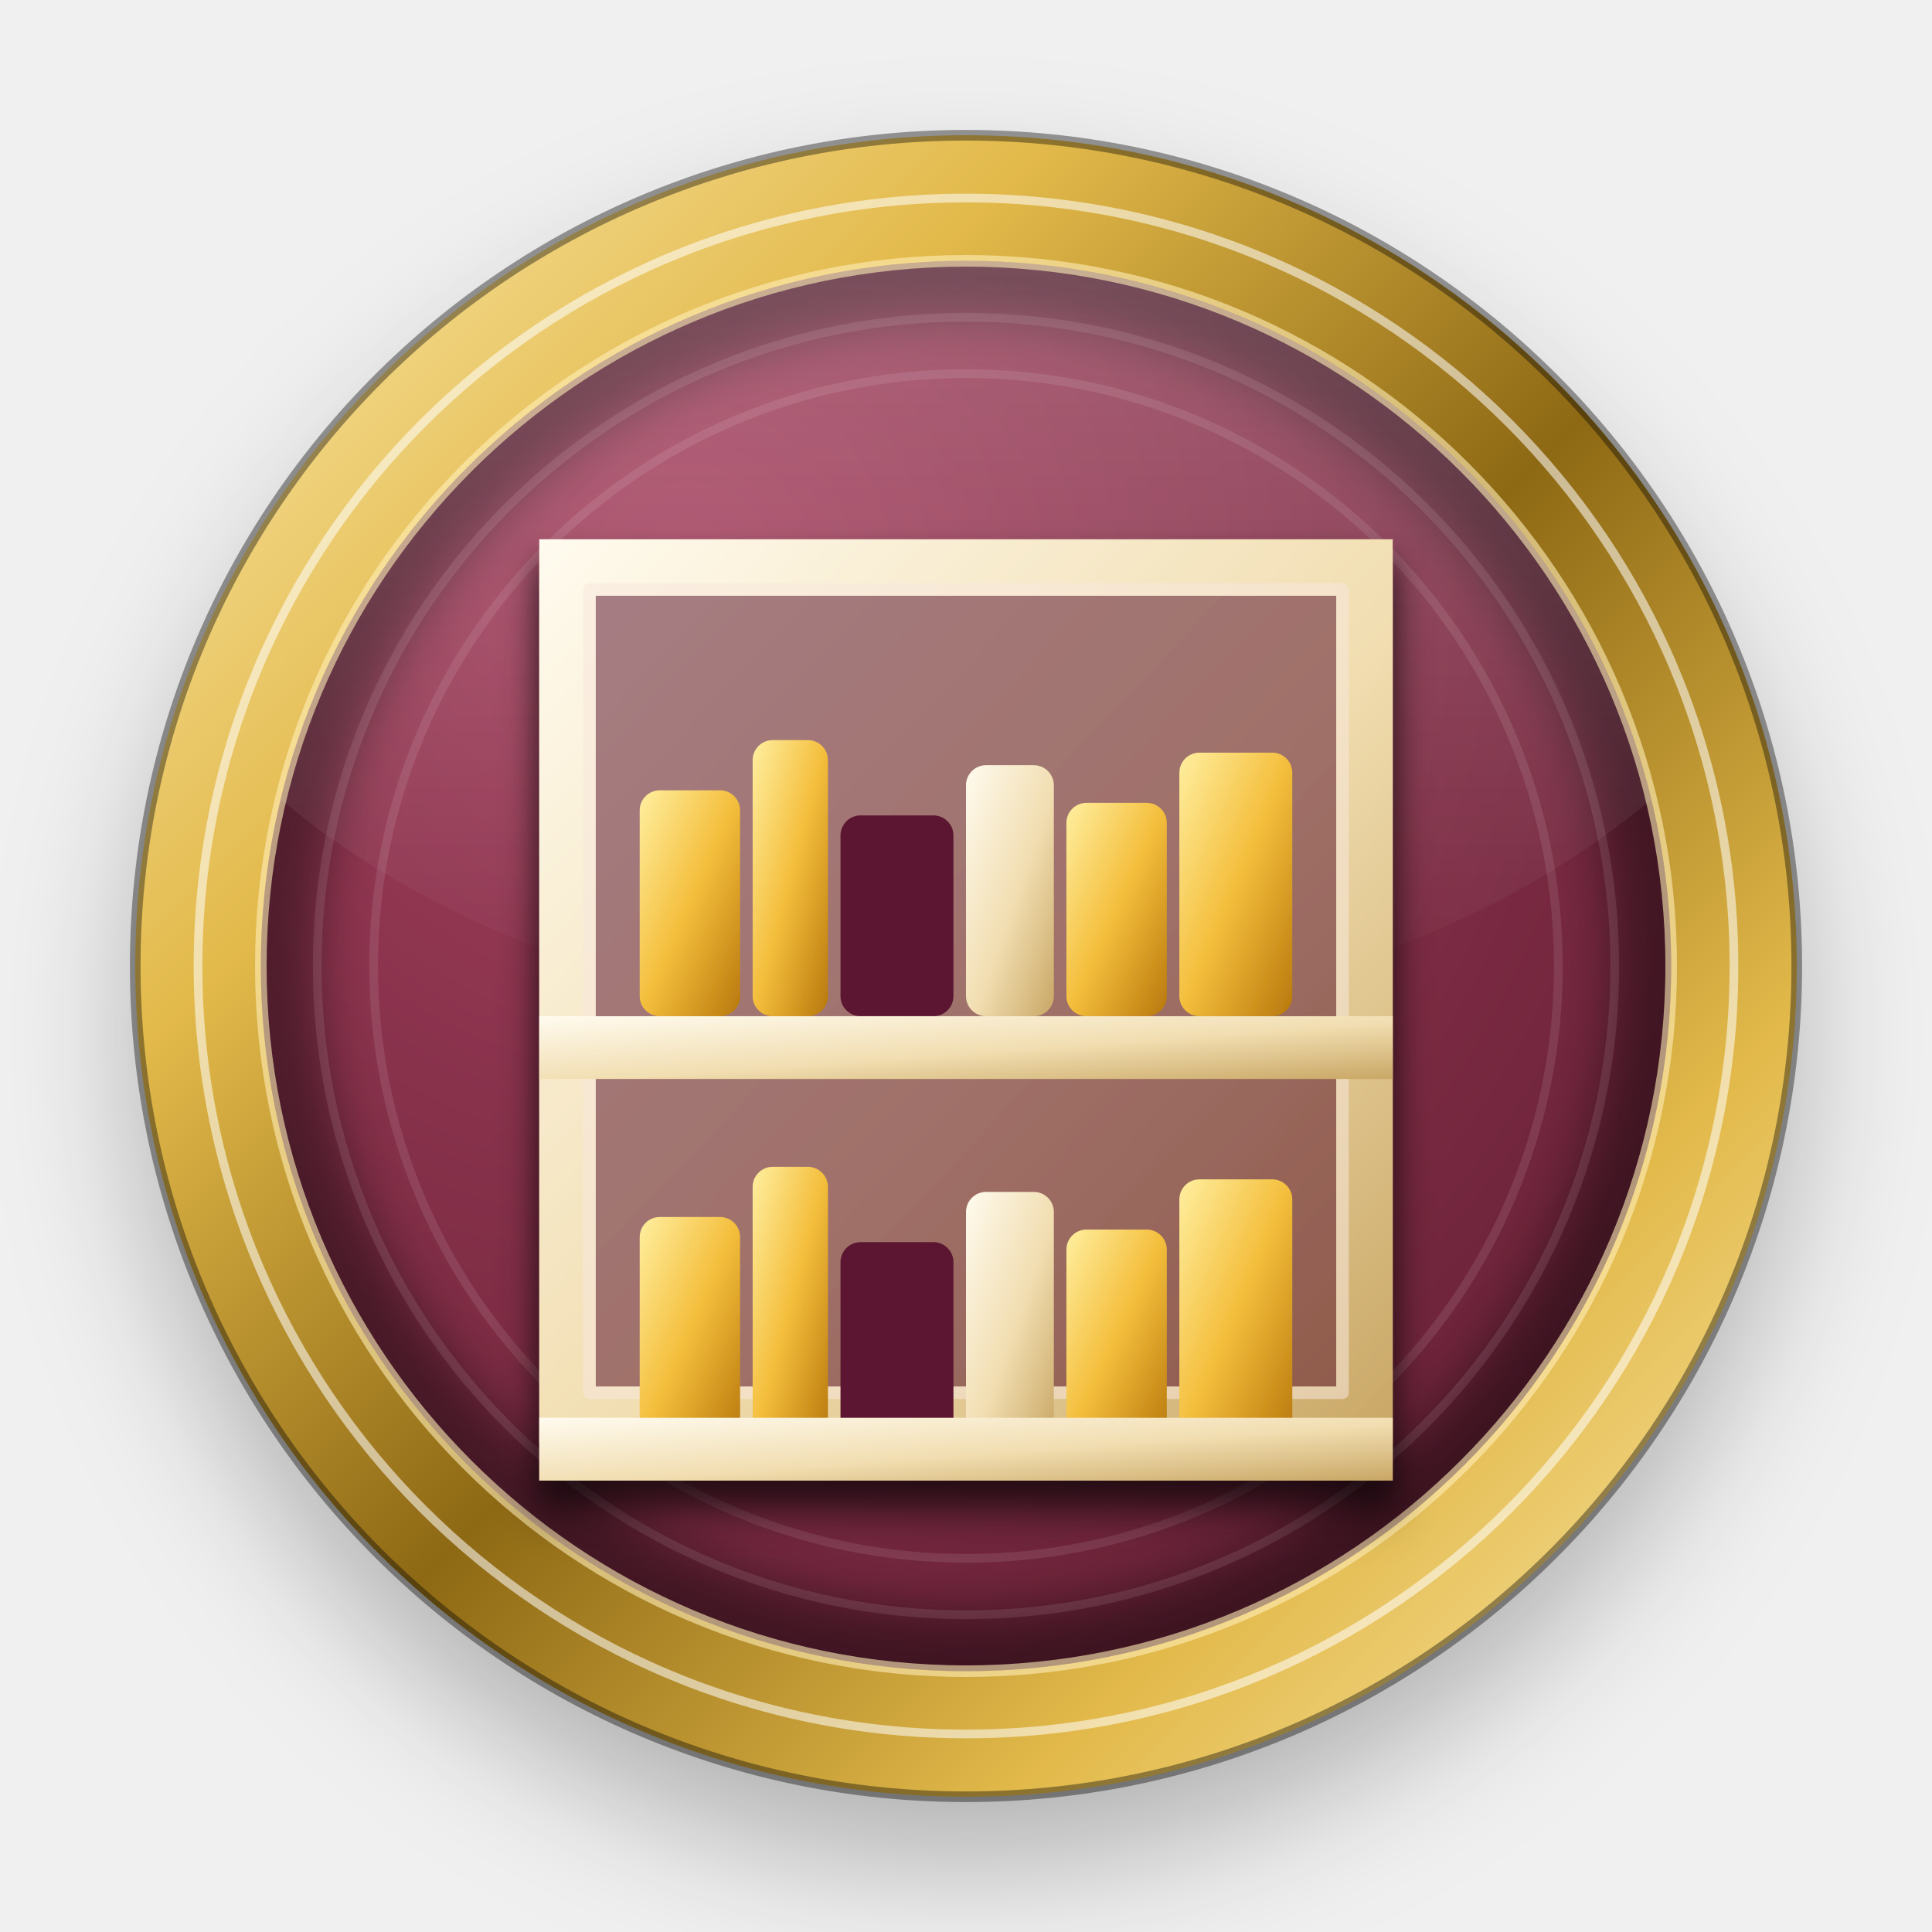
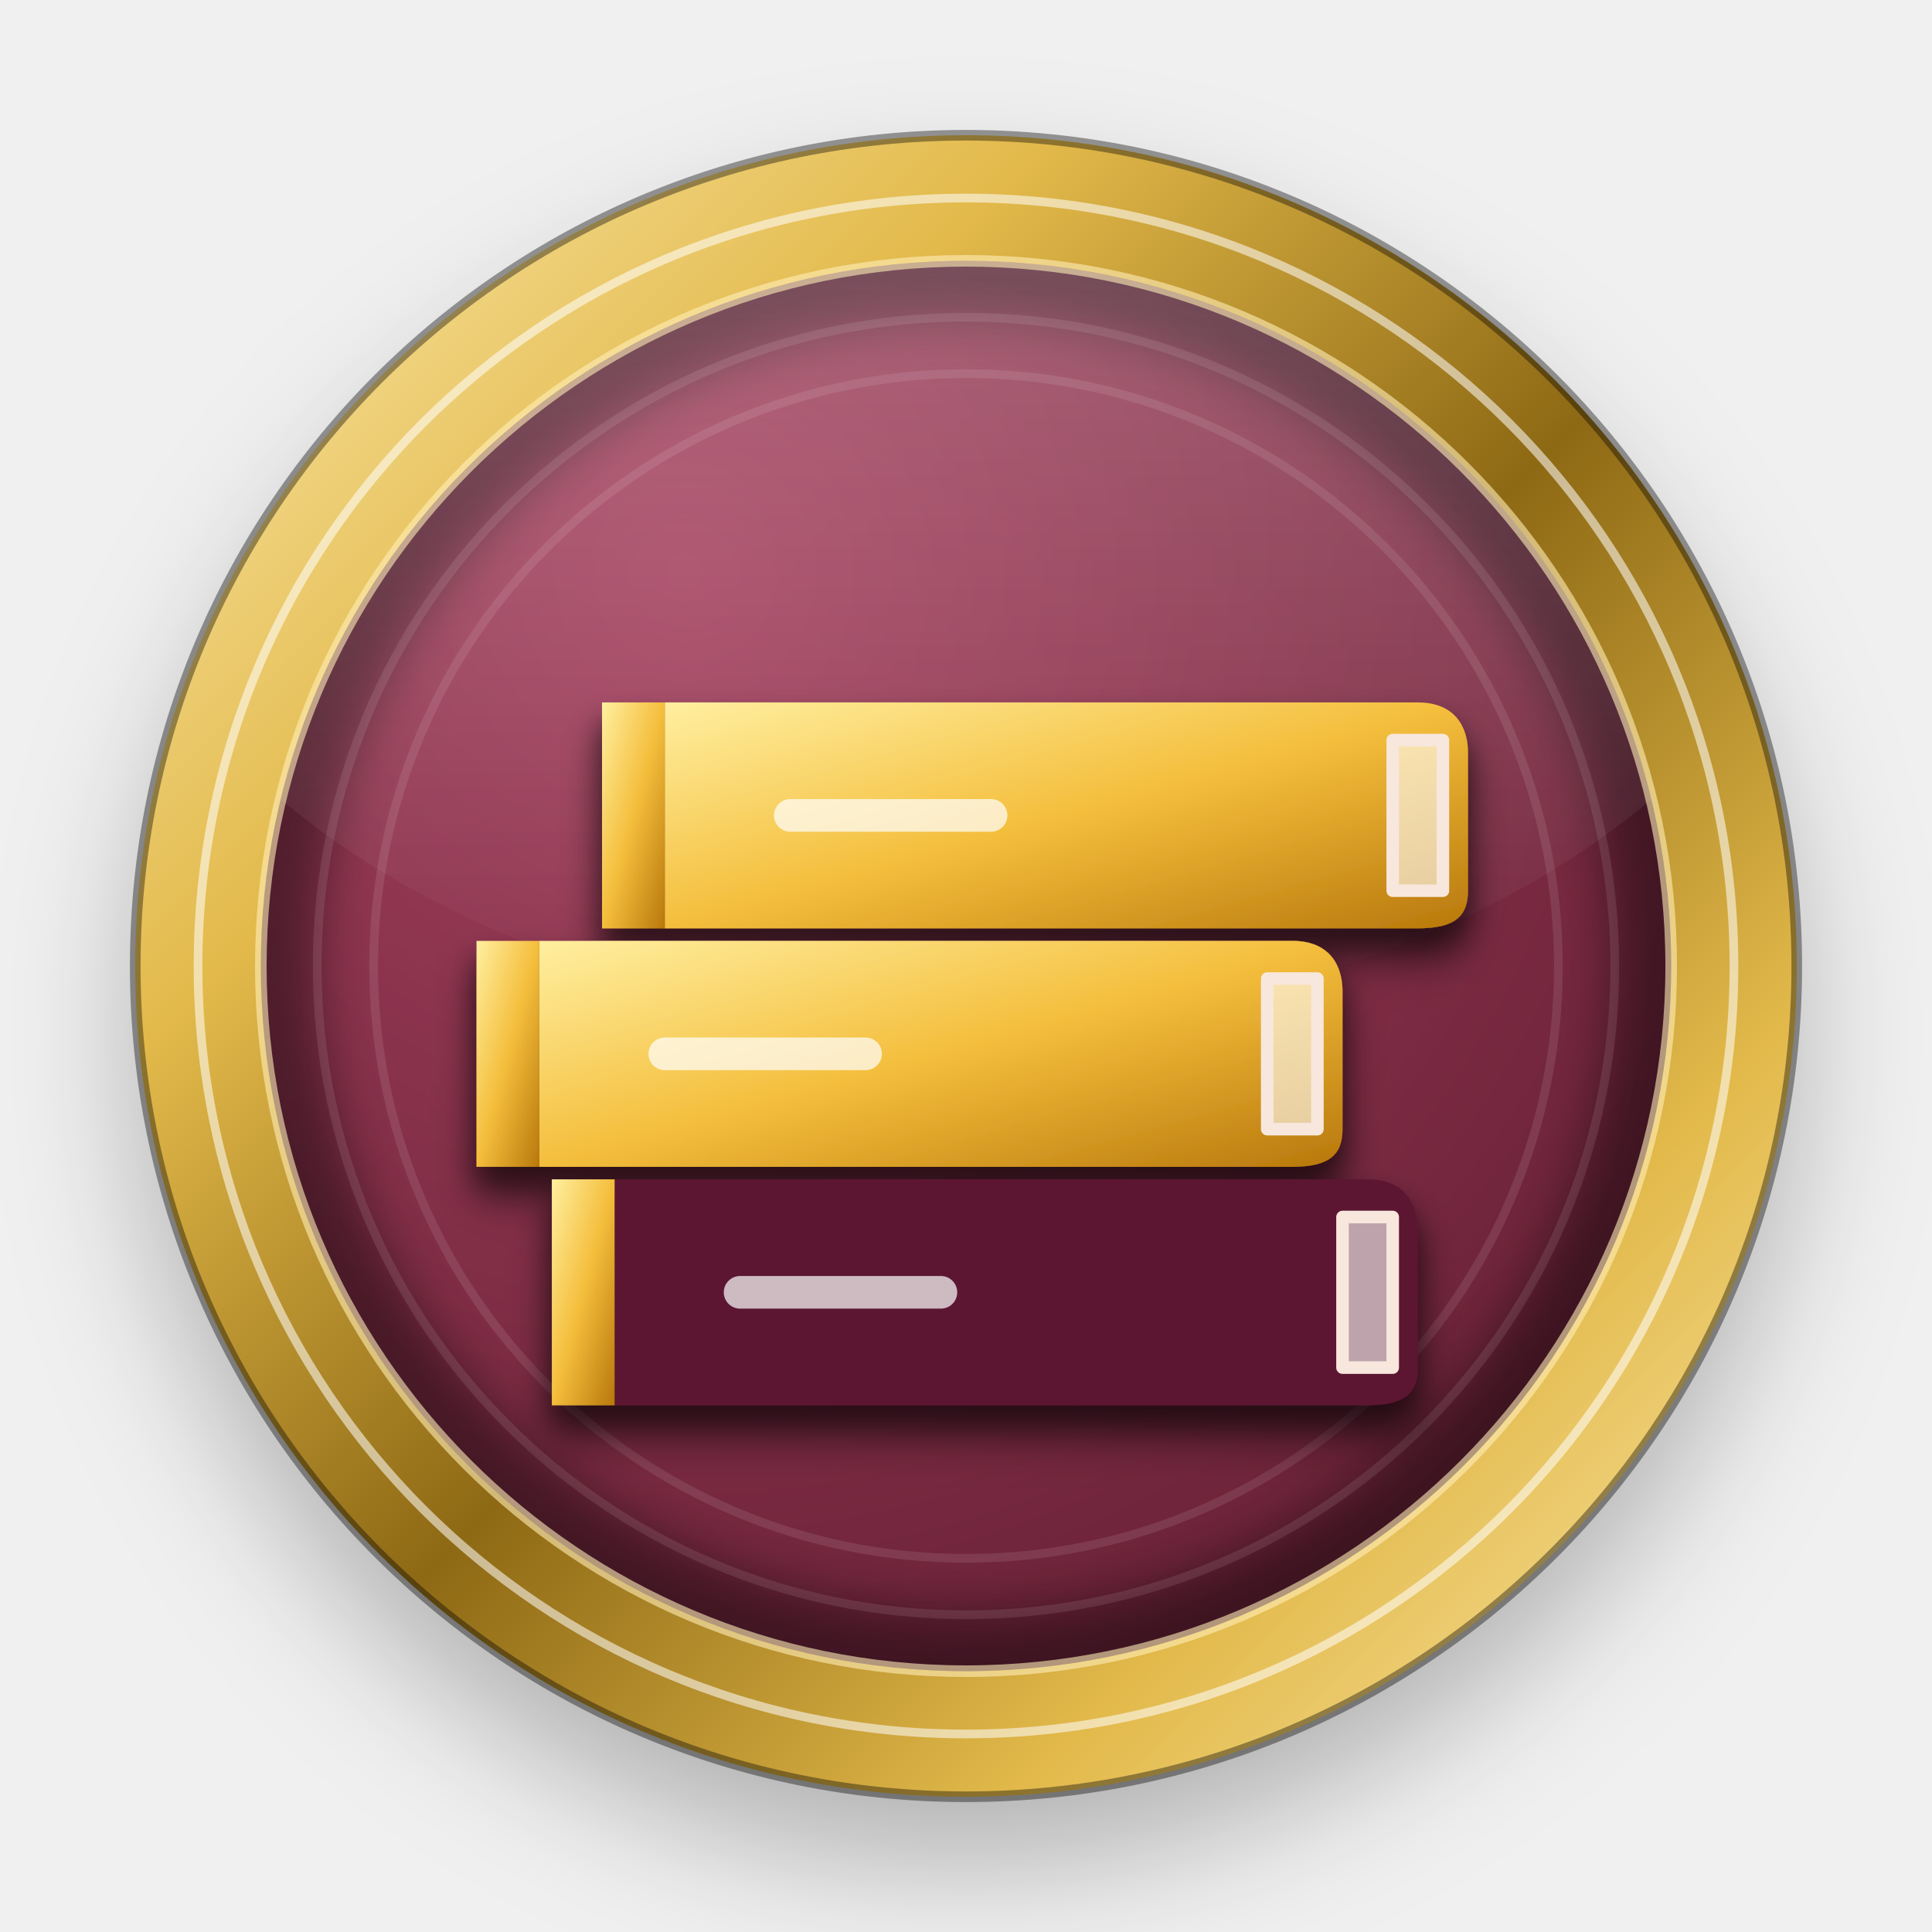
<svg xmlns="http://www.w3.org/2000/svg" viewBox="-100 -100 200 200" width="400" height="400">
  <defs>
    <filter id="blur8" x="-30%" y="-30%" width="160%" height="160%">
      <feGaussianBlur stdDeviation="7" />
    </filter>
    <filter id="blur3" x="-30%" y="-30%" width="160%" height="160%">
      <feGaussianBlur stdDeviation="2.6" />
    </filter>
    <filter id="emb" x="-20%" y="-20%" width="140%" height="140%">
      <feDropShadow dx="0" dy="1.6" stdDeviation="1.1" flood-color="#000" flood-opacity=".38" />
    </filter>
  </defs>
  <style>.mb28 .nf{fill:none} .mb28 .sf{fill:#F8E7DD;fill-opacity:.17} .mb28 .fl{fill:#F8E7DD;stroke:none} .mb28 .gl{fill:url(#b28g);stroke:none}</style>
  <defs>
    <radialGradient id="b28h" cx=".5" cy=".5" r=".5">
      <stop offset=".6" stop-color="#F3D58A" stop-opacity="0" />
      <stop offset=".82" stop-color="#F3D58A" stop-opacity=".95" />
      <stop offset="1" stop-color="#F3D58A" stop-opacity="0" />
    </radialGradient>
    <linearGradient id="b28r" x1="0" y1="0" x2="1" y2="1">
      <stop offset="0" stop-color="#FFEFB8" />
      <stop offset=".28" stop-color="#E2B94A" />
      <stop offset=".52" stop-color="#8E6914" />
      <stop offset=".76" stop-color="#E2B94A" />
      <stop offset="1" stop-color="#FFEFB8" />
    </linearGradient>
    <radialGradient id="b28p" cx=".3" cy=".22" r="1.15">
      <stop offset="0" stop-color="#A5415F" />
      <stop offset="1" stop-color="#541629" />
    </radialGradient>
    <radialGradient id="b28g" cx=".5" cy=".5" r=".5">
      <stop offset="0" stop-color="#F0A9BF" stop-opacity=".95" />
      <stop offset="1" stop-color="#F0A9BF" stop-opacity=".55" />
    </radialGradient>
    <linearGradient id="b28s" x1="0" y1="0" x2="0" y2="1">
      <stop offset="0" stop-color="#fff" stop-opacity=".34" />
      <stop offset="1" stop-color="#fff" stop-opacity="0" />
    </linearGradient>
    <clipPath id="b28c">
      <path d="M-73,0A73,73 0 1 0 73,0A73,73 0 1 0 -73,0Z" />
    </clipPath>
  </defs>
  <path d="M-86,0A86,86 0 1 0 86,0A86,86 0 1 0 -86,0Z" transform="translate(0 7)" fill="#000" opacity=".26" filter="url(#blur8)" />
  <path d="M-86,0A86,86 0 1 0 86,0A86,86 0 1 0 -86,0Z" fill="url(#b28r)" />
  <path d="M-86,0A86,86 0 1 0 86,0A86,86 0 1 0 -86,0Z" fill="none" stroke="#000" stroke-opacity=".38" stroke-width="1.1" />
  <path d="M-79.5,0A79.5,79.5 0 1 0 79.5,0A79.5,79.5 0 1 0 -79.5,0Z" fill="none" stroke="#fff" stroke-opacity=".55" stroke-width=".9" />
  <path d="M-73,0A73,73 0 1 0 73,0A73,73 0 1 0 -73,0Z" fill="url(#b28p)" />
  <g clip-path="url(#b28c)">
    <path d="M-73,0A73,73 0 1 0 73,0A73,73 0 1 0 -73,0Z" fill="none" stroke="#000" stroke-opacity=".42" stroke-width="12" filter="url(#blur3)" />
    <path d="M-67.16,0A67.16,67.16 0 1 0 67.16,0A67.16,67.16 0 1 0 -67.16,0Z" fill="none" stroke="#fff" stroke-opacity=".10" stroke-width=".9" />
    <path d="M-61.32,0A61.32,61.32 0 1 0 61.32,0A61.32,61.32 0 1 0 -61.32,0Z" fill="none" stroke="#fff" stroke-opacity=".10" stroke-width=".9" />
    <ellipse cx="0" cy="-58" rx="92" ry="64" fill="url(#b28s)" />
  </g>
  <path d="M-73,0A73,73 0 1 0 73,0A73,73 0 1 0 -73,0Z" fill="none" stroke="#FFEFB8" stroke-opacity=".6" stroke-width="1.2" />
  <g filter="url(#emb)" fill="none" stroke="#F8E7DD" stroke-linecap="round" stroke-linejoin="round" class="mb28" transform="scale(1.16)">
    <defs>
      <linearGradient id="iGold" x1="0" y1="0" x2="1" y2="1">
        <stop offset="0" stop-color="#FFF3B0" />
        <stop offset=".45" stop-color="#F6C443" />
        <stop offset="1" stop-color="#B97C0A" />
      </linearGradient>
      <linearGradient id="iFire" x1="0" y1="0" x2="0" y2="1">
        <stop offset="0" stop-color="#FFE27A" />
        <stop offset=".5" stop-color="#FF9A2E" />
        <stop offset="1" stop-color="#E8481A" />
      </linearGradient>
      <linearGradient id="iFire2" x1="0" y1="0" x2="0" y2="1">
        <stop offset="0" stop-color="#FFFBE0" />
        <stop offset="1" stop-color="#FFC24A" />
      </linearGradient>
      <linearGradient id="iWax" x1="0" y1="0" x2="1" y2="0">
        <stop offset="0" stop-color="#F3E7CF" />
        <stop offset=".5" stop-color="#FFFDF4" />
        <stop offset="1" stop-color="#D9C7A3" />
      </linearGradient>
      <linearGradient id="iWood" x1="0" y1="0" x2="0" y2="1">
        <stop offset="0" stop-color="#C98A52" />
        <stop offset="1" stop-color="#7A4A26" />
      </linearGradient>
      <linearGradient id="iGlass" x1="0" y1="0" x2="1" y2="1">
        <stop offset="0" stop-color="#FFF6D6" stop-opacity=".95" />
        <stop offset="1" stop-color="#FFC15A" stop-opacity=".55" />
      </linearGradient>
      <linearGradient id="iSteel" x1="0" y1="0" x2="1" y2="1">
        <stop offset="0" stop-color="#FFFFFF" />
        <stop offset="1" stop-color="#A9B6CC" />
      </linearGradient>
      <linearGradient id="iPaper" x1="0" y1="0" x2="1" y2="1">
        <stop offset="0" stop-color="#FFFFFF" />
        <stop offset="1" stop-color="#DDE3F2" />
      </linearGradient>
      <linearGradient id="iRed" x1="0" y1="0" x2="0" y2="1">
        <stop offset="0" stop-color="#FF7B6B" />
        <stop offset="1" stop-color="#C2352B" />
      </linearGradient>
      <linearGradient id="iBlue" x1="0" y1="0" x2="1" y2="1">
        <stop offset="0" stop-color="#8FD3FF" />
        <stop offset="1" stop-color="#2F6FD0" />
      </linearGradient>
      <linearGradient id="iBrown" x1="0" y1="0" x2="0" y2="1">
        <stop offset="0" stop-color="#B07A4C" />
        <stop offset="1" stop-color="#6B4126" />
      </linearGradient>
      <radialGradient id="iGlow">
        <stop offset="0" stop-color="#FFE9A8" stop-opacity=".85" />
        <stop offset="1" stop-color="#FFE9A8" stop-opacity="0" />
      </radialGradient>
      <linearGradient id="iSand" x1="0" y1="0" x2="0" y2="1">
        <stop offset="0" stop-color="#FFE29A" />
        <stop offset="1" stop-color="#E0A33A" />
      </linearGradient>
    </defs>
    <defs>
      <linearGradient id="cham" x1="0" y1="0" x2="1" y2="1">
        <stop offset="0" stop-color="#FFFBEF" />
        <stop offset=".55" stop-color="#F1DDB0" />
        <stop offset="1" stop-color="#C9A765" />
      </linearGradient>
      <linearGradient id="gld" x1="0" y1="0" x2="1" y2="1">
        <stop offset="0" stop-color="#FFEFA0" />
        <stop offset=".5" stop-color="#F4BE3C" />
        <stop offset="1" stop-color="#B8780C" />
      </linearGradient>
      <radialGradient id="glw">
        <stop offset="0" stop-color="#FFE9A8" stop-opacity=".5" />
        <stop offset="1" stop-color="#FFE9A8" stop-opacity="0" />
      </radialGradient>
      <filter id="bev" x="-25%" y="-25%" width="150%" height="150%">
        <feGaussianBlur in="SourceAlpha" stdDeviation="1.7" result="b" />
        <feSpecularLighting in="b" surfaceScale="3.2" specularConstant="1" specularExponent="18" lighting-color="#ffffff" result="s">
          <fePointLight x="-30" y="-70" z="80" />
        </feSpecularLighting>
        <feComposite in="s" in2="SourceAlpha" operator="in" result="s2" />
        <feComposite in="SourceGraphic" in2="s2" operator="arithmetic" k1="0" k2="1" k3=".9" k4="0" result="m" />
        <feDropShadow in="m" dx="0" dy="2.2" stdDeviation="1.6" flood-color="#000" flood-opacity=".5" />
      </filter>
    </defs>
    <g filter="url(#bev)">
      <g transform="scale(1.12)">
-         <path d="M-34,-34 H34 V38 H-34Z" fill="url(#cham)" stroke="#5C1830" stroke-opacity="0" stroke-width="1.6" stroke-linejoin="round" />
-         <path d="M-30,-30 H30 V34 H-30Z" fill="#5C1830" opacity=".55" />
-         <g transform="translate(0 4)">
-           <rect x="-26" y="-18" width="8" height="18" rx="1.6" fill="url(#gld)" stroke="#5C1830" stroke-opacity="0" stroke-width="1.6" stroke-linejoin="round" transform="translate(0 0)" />
-           <rect x="-17" y="-22" width="6" height="22" rx="1.6" fill="url(#gld)" stroke="#5C1830" stroke-opacity="0" stroke-width="1.6" stroke-linejoin="round" transform="translate(0 0)" />
-           <rect x="-10" y="-16" width="9" height="16" rx="1.6" fill="#5C1830" stroke="#5C1830" stroke-opacity="0" stroke-width="1.6" stroke-linejoin="round" transform="translate(0 0)" />
-           <rect x="0" y="-20" width="7" height="20" rx="1.6" fill="url(#cham)" stroke="#5C1830" stroke-opacity="0" stroke-width="1.6" stroke-linejoin="round" transform="translate(0 0)" />
-           <rect x="8" y="-17" width="8" height="17" rx="1.6" fill="url(#gld)" stroke="#5C1830" stroke-opacity="0" stroke-width="1.6" stroke-linejoin="round" transform="translate(0 0)" />
-           <rect x="17" y="-21" width="9" height="21" rx="1.6" fill="url(#gld)" stroke="#5C1830" stroke-opacity="0" stroke-width="1.6" stroke-linejoin="round" transform="translate(0 0)" />
+         <g transform="translate(0 0) scale(1)">
+           <g transform="translate(2 17)">
+             <path d="M-30,0 H30 C33,0 34,2 34,4 V15 C34,17 33,18 30,18 H-30Z" fill="#5C1830" stroke="#5C1830" stroke-opacity="0" stroke-width="1.6" stroke-linejoin="round" />
+             <path d="M-30,0 V18 H-35 V0Z" fill="url(#gld)" stroke="#5C1830" stroke-opacity="0" stroke-width="1.6" stroke-linejoin="round" />
+             <path d="M-20,9 H-4" stroke="#fff" stroke-opacity=".7" stroke-width="2.6" stroke-linecap="round" />
+             <path d="M28,3 h4 v12 h-4Z" fill="#fff" fill-opacity=".6" />
+           </g>
+           <g transform="translate(-4 -2)">
+             <path d="M-30,0 H30 C33,0 34,2 34,4 V15 C34,17 33,18 30,18 H-30Z" fill="url(#gld)" stroke="#5C1830" stroke-opacity="0" stroke-width="1.6" stroke-linejoin="round" />
+             <path d="M-30,0 V18 H-35 V0Z" fill="url(#gld)" stroke="#5C1830" stroke-opacity="0" stroke-width="1.6" stroke-linejoin="round" />
+             <path d="M-20,9 H-4" stroke="#fff" stroke-opacity=".7" stroke-width="2.6" stroke-linecap="round" />
+             <path d="M28,3 h4 v12 h-4Z" fill="#fff" fill-opacity=".6" />
+           </g>
+           <g transform="translate(6 -21)">
+             <path d="M-30,0 H30 C33,0 34,2 34,4 V15 C34,17 33,18 30,18 H-30Z" fill="url(#gld)" stroke="#5C1830" stroke-opacity="0" stroke-width="1.6" stroke-linejoin="round" />
+             <path d="M-30,0 V18 H-35 V0Z" fill="url(#gld)" stroke="#5C1830" stroke-opacity="0" stroke-width="1.6" stroke-linejoin="round" />
+             <path d="M-20,9 H-4" stroke="#fff" stroke-opacity=".7" stroke-width="2.6" stroke-linecap="round" />
+             <path d="M28,3 h4 v12 h-4Z" fill="#fff" fill-opacity=".6" />
+           </g>
        </g>
-         <g transform="translate(0 38)">
-           <rect x="-26" y="-18" width="8" height="18" rx="1.6" fill="url(#gld)" stroke="#5C1830" stroke-opacity="0" stroke-width="1.6" stroke-linejoin="round" transform="translate(0 0)" />
-           <rect x="-17" y="-22" width="6" height="22" rx="1.6" fill="url(#gld)" stroke="#5C1830" stroke-opacity="0" stroke-width="1.6" stroke-linejoin="round" transform="translate(0 0)" />
-           <rect x="-10" y="-16" width="9" height="16" rx="1.6" fill="#5C1830" stroke="#5C1830" stroke-opacity="0" stroke-width="1.6" stroke-linejoin="round" transform="translate(0 0)" />
-           <rect x="0" y="-20" width="7" height="20" rx="1.6" fill="url(#cham)" stroke="#5C1830" stroke-opacity="0" stroke-width="1.6" stroke-linejoin="round" transform="translate(0 0)" />
-           <rect x="8" y="-17" width="8" height="17" rx="1.6" fill="url(#gld)" stroke="#5C1830" stroke-opacity="0" stroke-width="1.6" stroke-linejoin="round" transform="translate(0 0)" />
-           <rect x="17" y="-21" width="9" height="21" rx="1.6" fill="url(#gld)" stroke="#5C1830" stroke-opacity="0" stroke-width="1.6" stroke-linejoin="round" transform="translate(0 0)" />
-         </g>
-         <path d="M-34,4 H34 V9 H-34Z" fill="url(#cham)" stroke="#5C1830" stroke-opacity="0" stroke-width="1.6" stroke-linejoin="round" />
-         <path d="M-34,36 H34 V41 H-34Z" fill="url(#cham)" stroke="#5C1830" stroke-opacity="0" stroke-width="1.6" stroke-linejoin="round" />
      </g>
    </g>
  </g>
</svg>
